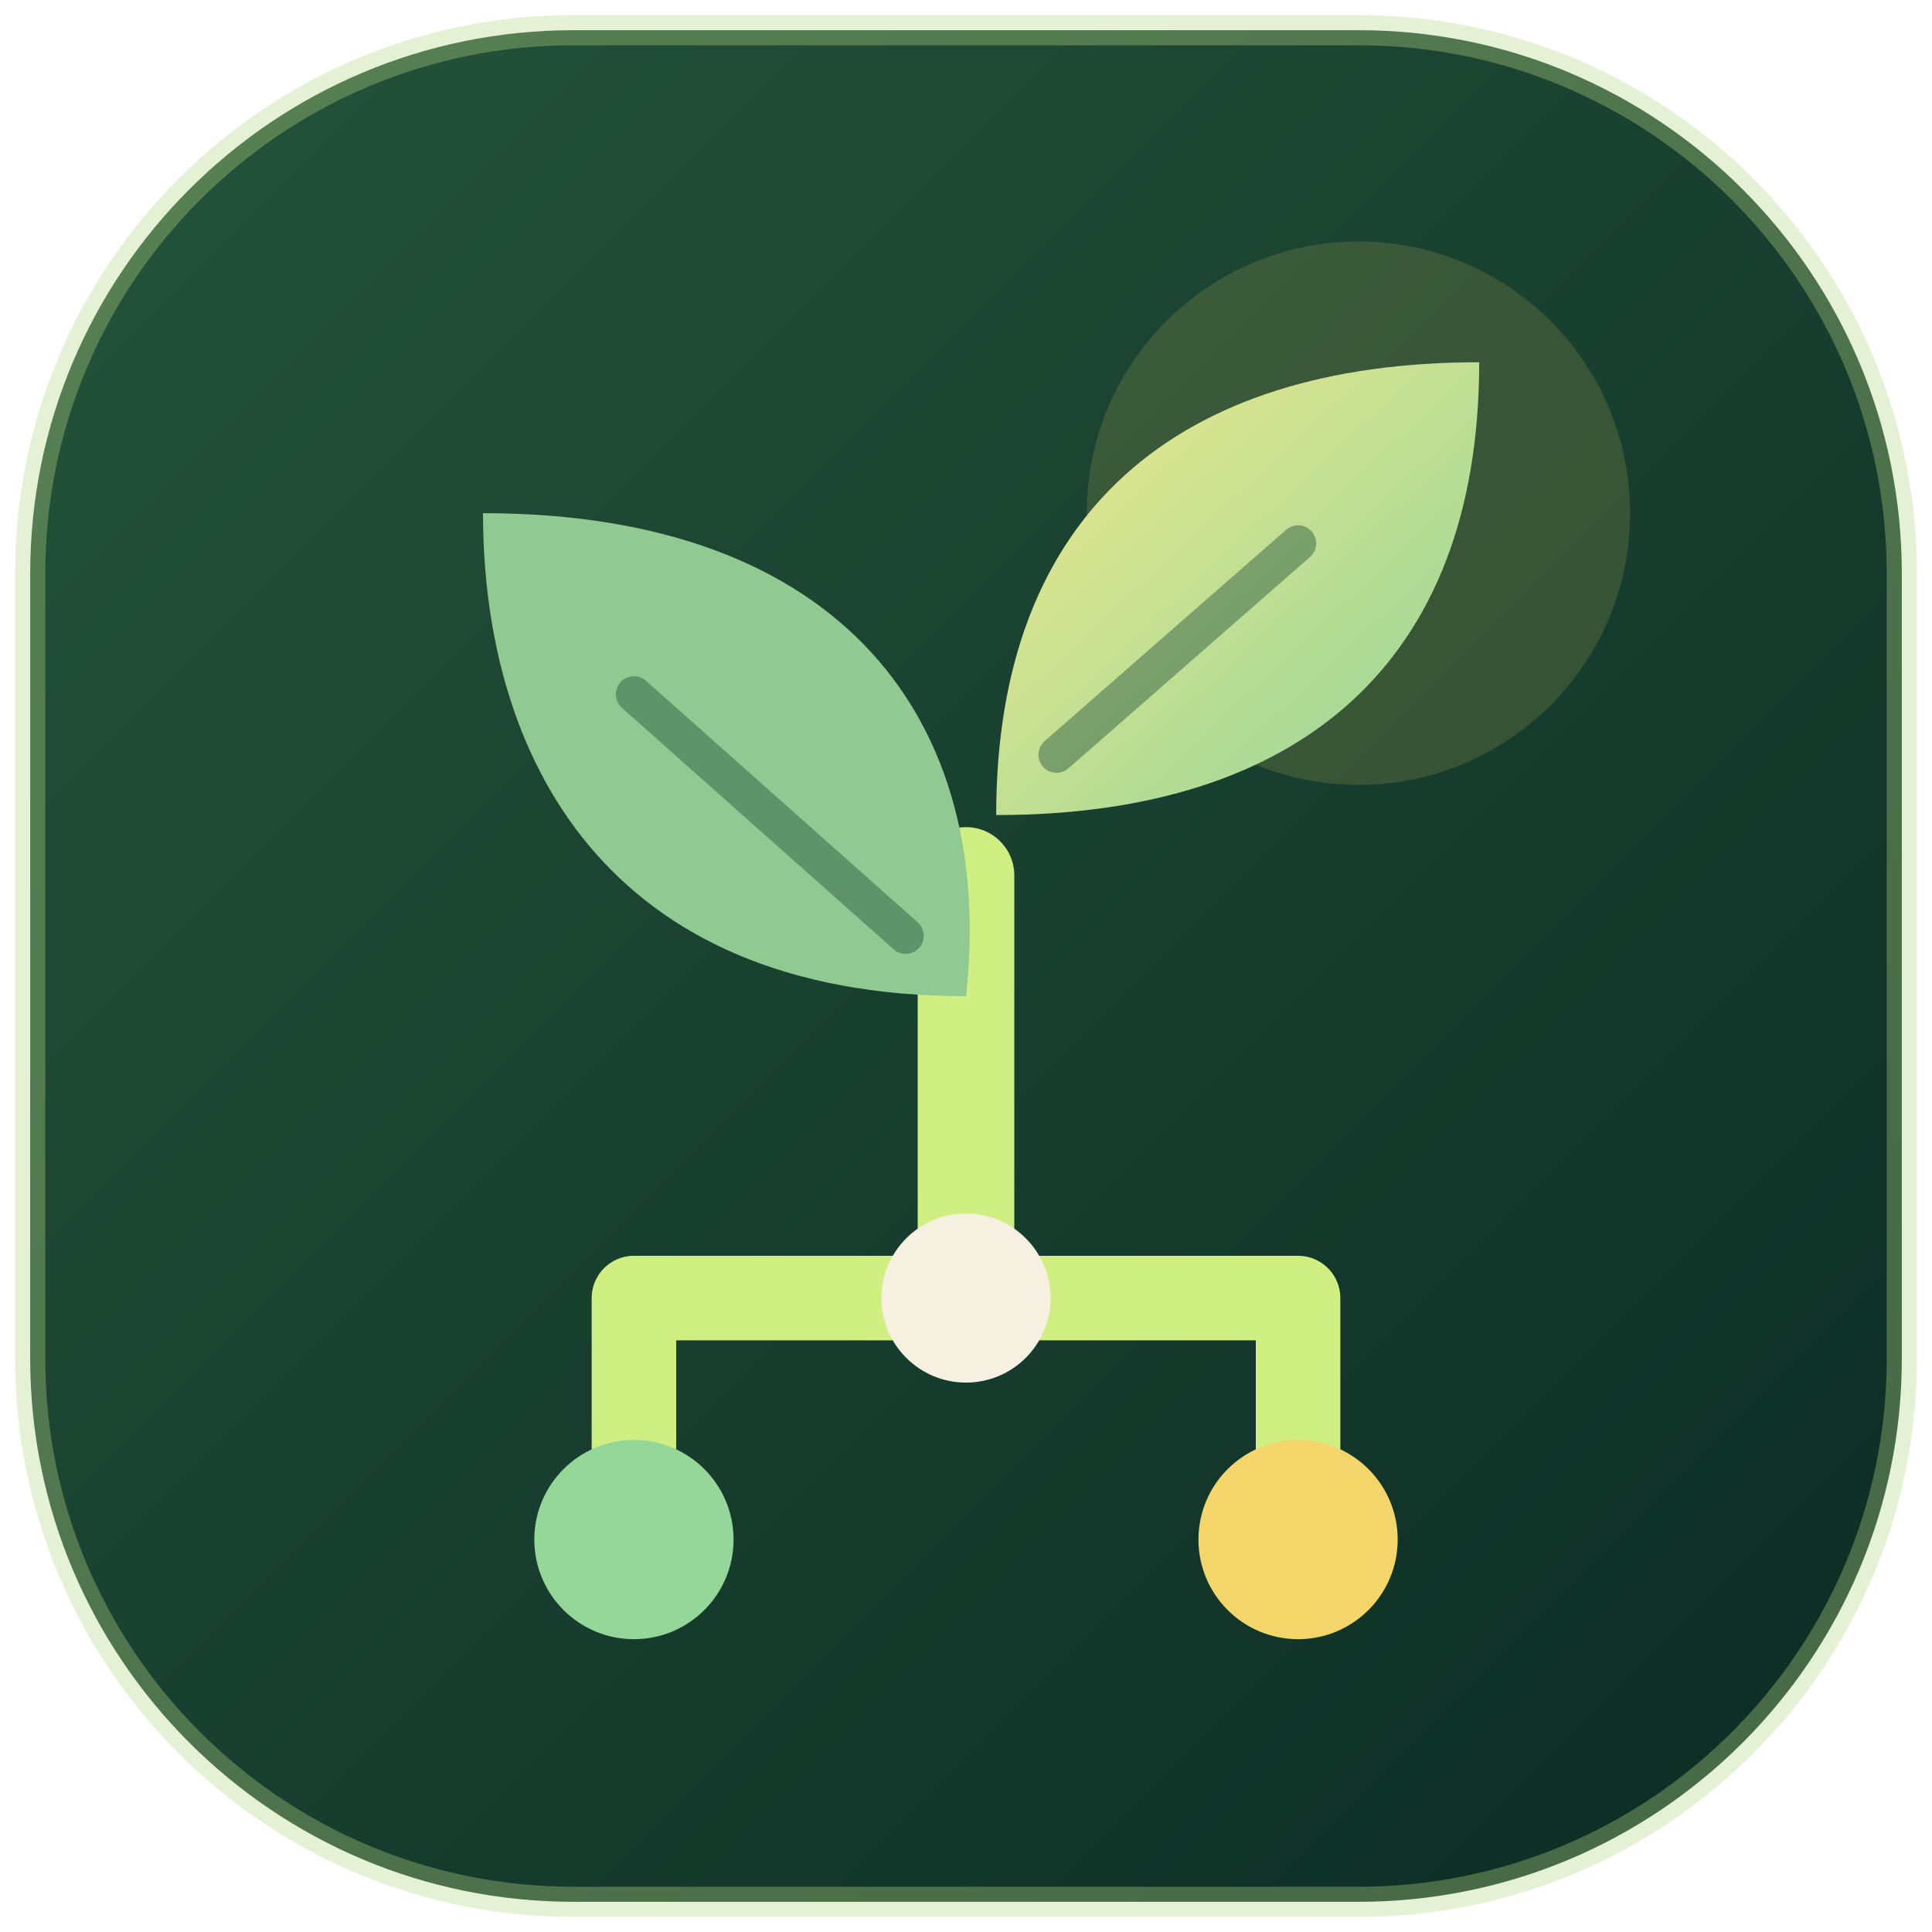
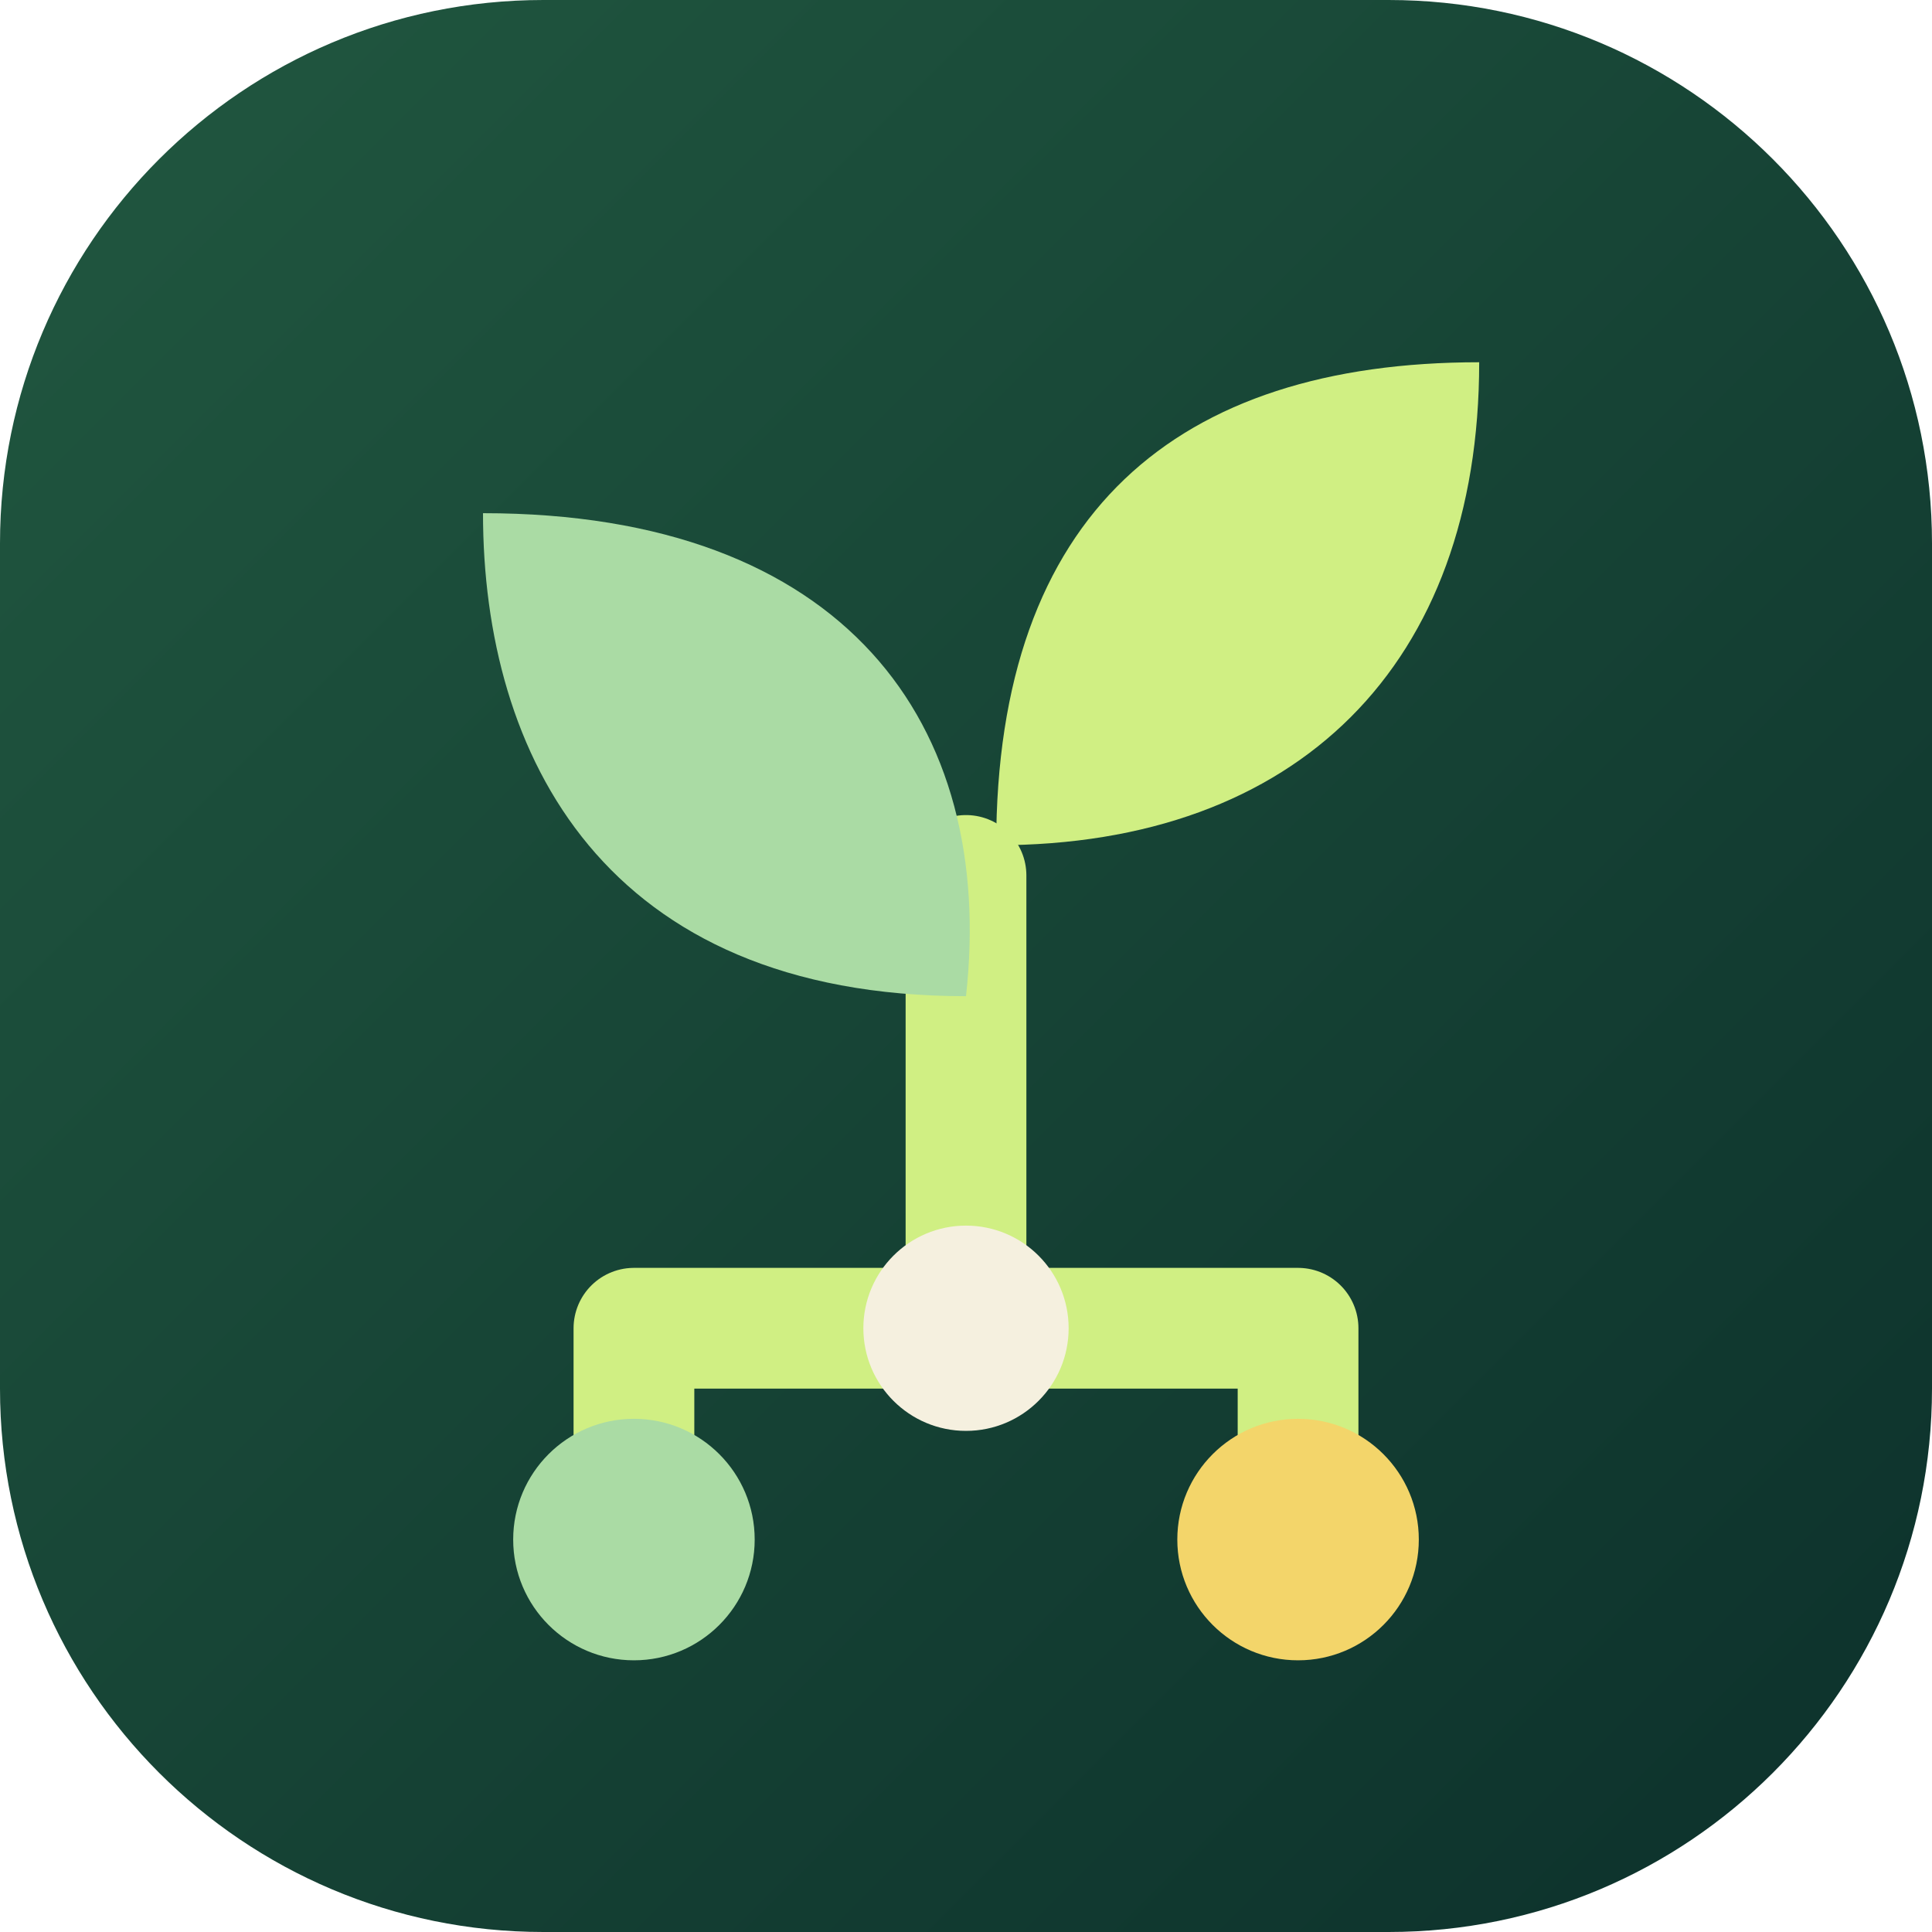
<svg xmlns="http://www.w3.org/2000/svg" viewBox="0 0 64 64">
  <defs>
-     <linearGradient id="forest" x2="1" y2="1">
-       <stop stop-color="#25543a" />
-       <stop offset="1" stop-color="#0b2b24" />
-     </linearGradient>
-     <linearGradient id="leaf" x2="1" y2="1">
-       <stop stop-color="#f1e98b" />
-       <stop offset="1" stop-color="#92d59b" />
+     <linearGradient id="rd-icon" x1="0" y1="0" x2="1" y2="1">
+       <stop stop-color="#215840" />
+       <stop offset="1" stop-color="#0c302b" />
    </linearGradient>
  </defs>
-   <rect x="1" y="1" width="62" height="62" rx="18" fill="url(#forest)" stroke="#b6d785" stroke-opacity=".35" />
-   <circle cx="45" cy="17" r="9" fill="#f3d56a" fill-opacity=".15" />
-   <path d="M32 44V29" fill="none" stroke="#d0ef83" stroke-width="3.2" stroke-linecap="round" />
-   <path d="M32 33C20 33 16 25 16 17c12 0 17 7 16 16Z" fill="#90c992" />
-   <path d="M33 27c0-10 6-15 16-15 0 10-6 15-16 15Z" fill="url(#leaf)" />
-   <path d="m21 23 9 8m13-13-8 7" fill="none" stroke="#25553a" stroke-width="1.2" stroke-opacity=".45" stroke-linecap="round" />
-   <path d="M32 43H21v8m11-8h11v8" fill="none" stroke="#d0ef83" stroke-width="2.8" stroke-linejoin="round" />
-   <circle cx="21" cy="51" r="3.3" fill="#94d798" />
-   <circle cx="43" cy="51" r="3.3" fill="#f3d56a" />
-   <circle cx="32" cy="43" r="2.8" fill="#f5f0df" />
+   <rect width="64" height="64" rx="18" fill="url(#rd-icon)" />
+   <path d="M32 44V29" fill="none" stroke="#d0ef83" stroke-width="4" stroke-linecap="round" />
+   <path d="M32 33C20 33 16 25 16 17c12 0 17 7 16 16Z" fill="#aadba4" />
+   <path d="M33 28c0-11 6-16 16-16 0 10-6 16-16 16Z" fill="#d0ef83" />
+   <path d="M32 44H21v7m11-7h11v7" fill="none" stroke="#d0ef83" stroke-width="4" stroke-linecap="round" stroke-linejoin="round" />
+   <circle cx="21" cy="51" r="4" fill="#aadba4" />
+   <circle cx="43" cy="51" r="4" fill="#f3d56a" />
+   <circle cx="32" cy="44" r="3.4" fill="#f5f0df" />
</svg>
